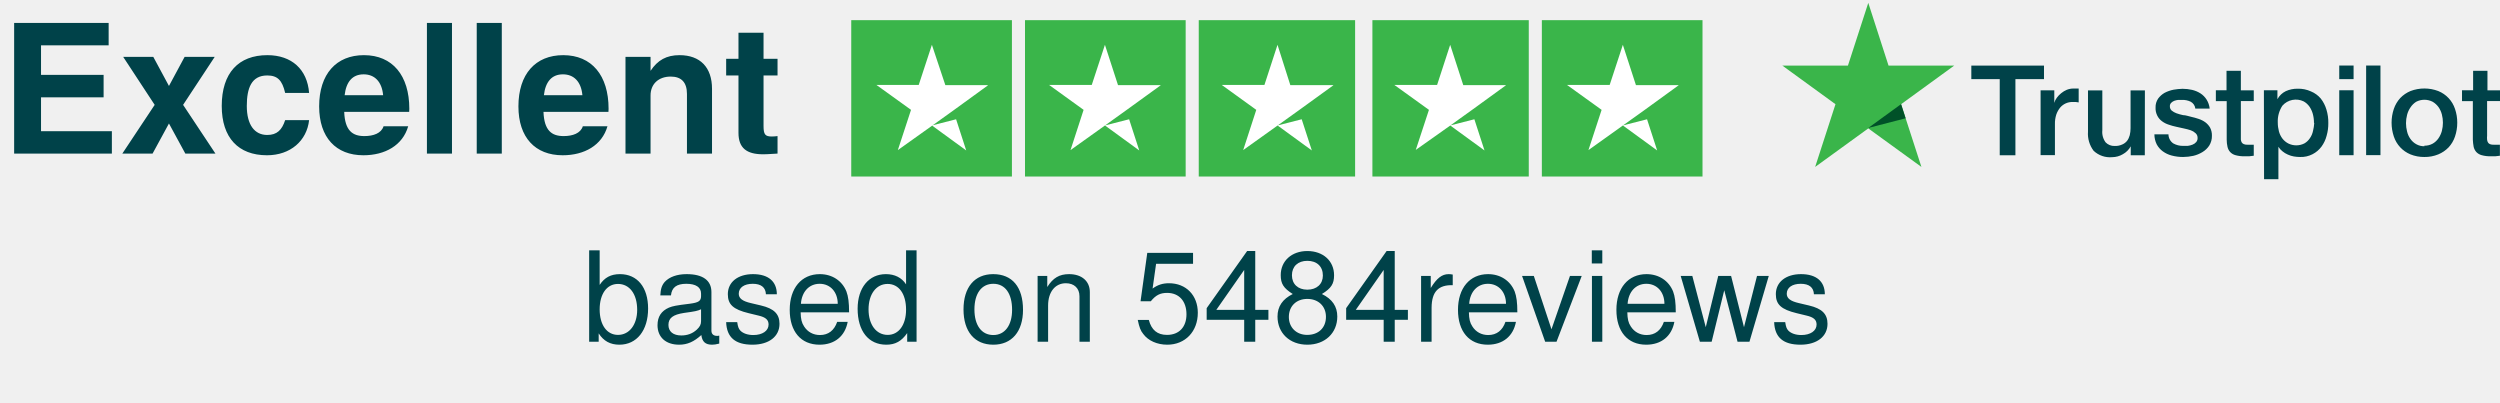
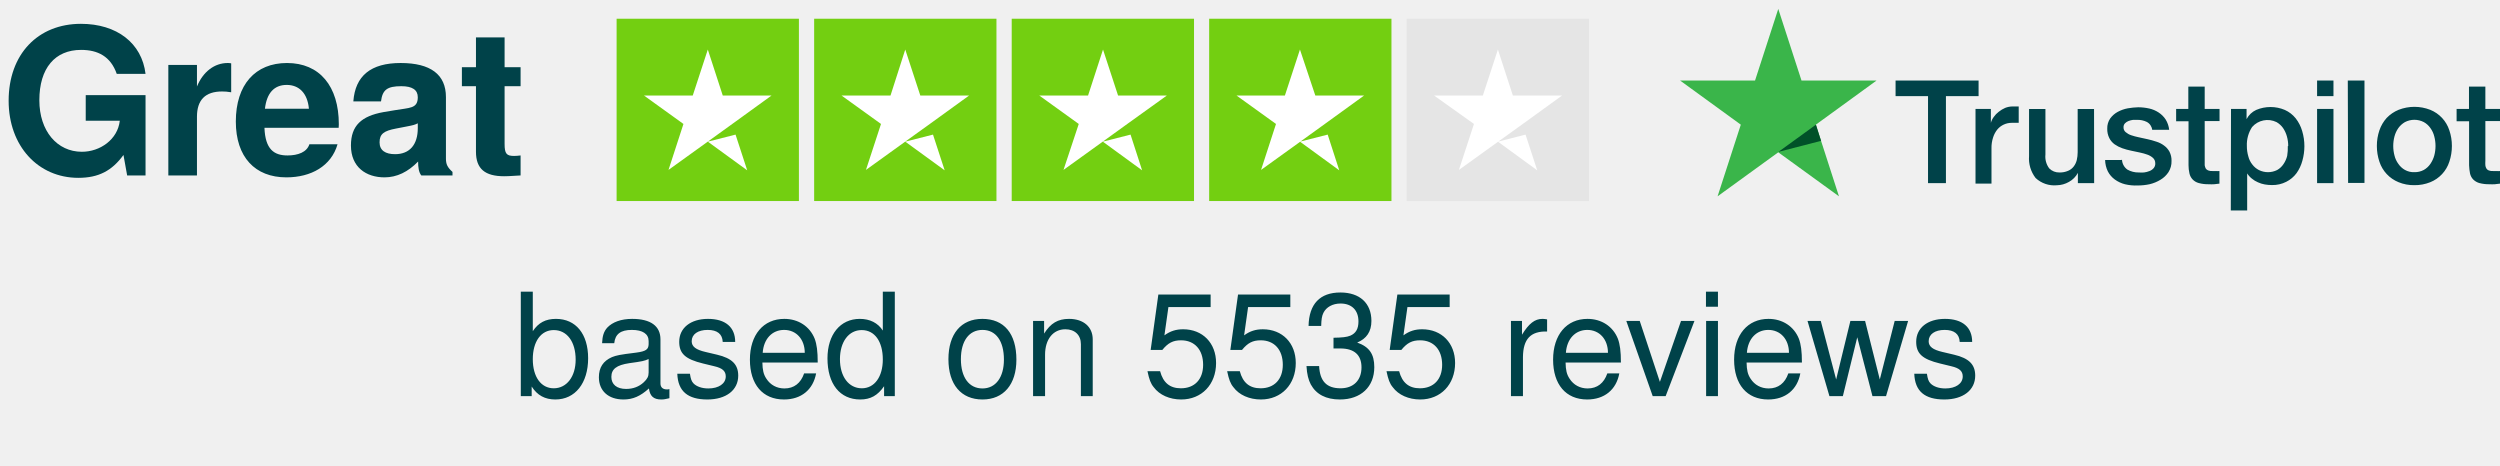
- <svg xmlns="http://www.w3.org/2000/svg" viewBox="0 0 279 44.87">
+ <svg xmlns="http://www.w3.org/2000/svg" viewBox="0 0 244.24 45.43">
  <defs>
-     <style>.cls-1,.cls-2,.cls-3{isolation:isolate;}.cls-2{font-size:20px;font-family:HelveticaNeue-Bold, Helvetica Neue;font-weight:700;}.cls-2,.cls-3,.cls-6{fill:#004249;}.cls-3{font-size:14px;font-family:Helvetica;}.cls-4{fill:#3ab54a;}.cls-5{fill:#fff;}.cls-7{fill:#005128;}</style>
+     <style>.cls-1,.cls-2,.cls-3{isolation:isolate;}.cls-2{font-size:14px;font-family:Helvetica;}.cls-2,.cls-3,.cls-5{fill:#004249;}.cls-3{font-size:20px;font-family:HelveticaNeue-Bold, Helvetica Neue;font-weight:700;}.cls-4{letter-spacing:-0.02em;}.cls-6{fill:#3ab54a;}.cls-7{fill:#005128;}.cls-8{fill:#73cf11;}.cls-9{fill:#e5e5e5;}.cls-10{fill:#fff;}</style>
  </defs>
-   <g id="Layer_2" data-name="Layer 2">
-     <g id="Layer_2-2" data-name="Layer 2">
-       <g id="Layer_1-2" data-name="Layer 1">
-         <g id="Excellent" class="cls-1">
-           <text class="cls-2" transform="translate(0 17.14)">Excellent</text>
-         </g>
-         <g id="based_on_5484reviews" data-name="based on 5484reviews" class="cls-1">
-           <text class="cls-3" transform="translate(65 38.14)">based on 5484reviews</text>
-         </g>
-         <g id="Trustpilot_ratings_5star-RGB" data-name="Trustpilot ratings 5star-RGB">
-           <rect id="Rectangle_7" data-name="Rectangle 7" class="cls-4" x="95" y="2.25" width="17.93" height="17.45" />
-           <rect id="Rectangle_8" data-name="Rectangle 8" class="cls-4" x="114.39" y="2.25" width="17.93" height="17.45" />
-           <rect id="Rectangle_9" data-name="Rectangle 9" class="cls-4" x="133.78" y="2.25" width="17.45" height="17.45" />
-           <rect id="Rectangle_10" data-name="Rectangle 10" class="cls-4" x="153.16" y="2.25" width="17.45" height="17.45" />
-           <rect id="Rectangle_11" data-name="Rectangle 11" class="cls-4" x="172.07" y="2.25" width="17.93" height="17.45" />
-           <g id="Group_9" data-name="Group 9">
-             <path id="Path_55" data-name="Path 55" class="cls-5" d="M104,14l2.7-.69,1.13,3.48Zm6.22-4.5H105.5L104,5l-1.47,4.48H97.81l3.86,2.78-1.47,4.49L104.06,14l2.37-1.7,3.83-2.78Z" />
-           </g>
-           <g id="Group_10" data-name="Group 10">
-             <path id="Path_56" data-name="Path 56" class="cls-5" d="M123.31,14l2.7-.69,1.13,3.48Zm6.22-4.5h-4.76L123.31,5l-1.47,4.48h-4.76l3.85,2.78-1.46,4.49L123.32,14l2.37-1.7,3.84-2.78Z" />
-           </g>
-           <g id="Group_11" data-name="Group 11">
-             <path id="Path_57" data-name="Path 57" class="cls-5" d="M142.57,14l2.7-.69,1.13,3.48Zm6.23-4.5H144L142.57,5l-1.46,4.48h-4.76l3.85,2.78-1.46,4.49L142.59,14l2.37-1.7,3.84-2.78Z" />
-           </g>
-           <g id="Group_12" data-name="Group 12">
-             <path id="Path_58" data-name="Path 58" class="cls-5" d="M161.84,14l2.7-.69,1.13,3.48Zm6.22-4.5H163.3L161.84,5l-1.46,4.48h-4.77l3.86,2.78L158,16.73,161.86,14l2.37-1.7,3.83-2.78Z" />
-           </g>
-           <g id="Group_13" data-name="Group 13">
-             <path id="Path_59" data-name="Path 59" class="cls-5" d="M181.11,14l2.7-.69,1.13,3.48Zm6.22-4.5h-4.76L181.11,5l-1.47,4.48h-4.76l3.86,2.78-1.47,4.49L181.12,14l2.38-1.7,3.83-2.78Z" />
-           </g>
-         </g>
-         <g id="Trustpilot_brandmark_gr-blk_RGB" data-name="Trustpilot brandmark gr-blk RGB">
-           <g id="Type">
-             <g id="Group_14" data-name="Group 14">
-               <path id="Path_60" data-name="Path 60" class="cls-6" d="M220,7.32h8.11V8.83h-3.19v8.5h-1.75V8.83H220V7.32Zm7.76,2.76h1.5v1.4h0a1.69,1.69,0,0,1,.28-.57,2.63,2.63,0,0,1,.49-.51,2.52,2.52,0,0,1,.63-.38,2,2,0,0,1,.72-.14l.39,0,.21,0v1.55a1.86,1.86,0,0,0-.34-.05,2.06,2.06,0,0,0-.35,0,1.82,1.82,0,0,0-.76.16,1.79,1.79,0,0,0-.62.47,2.59,2.59,0,0,0-.43.78,3.26,3.26,0,0,0-.15,1.07v3.45h-1.6V10.08Zm11.6,7.25h-1.57v-1h0a2.19,2.19,0,0,1-.88.88,2.36,2.36,0,0,1-1.18.33,2.66,2.66,0,0,1-2.08-.71,3.15,3.15,0,0,1-.63-2.14v-4.6h1.6v4.45a1.92,1.92,0,0,0,.37,1.35,1.33,1.33,0,0,0,1,.4,1.85,1.85,0,0,0,.84-.16,1.4,1.4,0,0,0,.55-.41,1.83,1.83,0,0,0,.3-.63,3.39,3.39,0,0,0,.09-.78V10.09h1.6ZM242,15a1.24,1.24,0,0,0,.53,1,2.16,2.16,0,0,0,1.11.28,4.36,4.36,0,0,0,.51,0,2.15,2.15,0,0,0,.54-.14,1,1,0,0,0,.41-.29.67.67,0,0,0,.15-.49.66.66,0,0,0-.23-.5,1.51,1.51,0,0,0-.53-.32,6.93,6.93,0,0,0-.75-.2l-.86-.19a6.46,6.46,0,0,1-.86-.24,2.48,2.48,0,0,1-.74-.38,1.7,1.7,0,0,1-.52-.61,1.82,1.82,0,0,1-.2-.92,1.67,1.67,0,0,1,.29-1,2.32,2.32,0,0,1,.72-.64,3.76,3.76,0,0,1,1-.35,7,7,0,0,1,1-.1,4.81,4.81,0,0,1,1.07.12,3.06,3.06,0,0,1,.93.39,2.3,2.3,0,0,1,.69.7,2.33,2.33,0,0,1,.34,1H245a1,1,0,0,0-.52-.77,2.08,2.08,0,0,0-1-.2l-.4,0a2.07,2.07,0,0,0-.43.1,1,1,0,0,0-.35.23.5.5,0,0,0-.14.39.6.6,0,0,0,.2.47,1.86,1.86,0,0,0,.53.3,5.26,5.26,0,0,0,.75.21c.29,0,.58.12.87.18a7.76,7.76,0,0,1,.86.24,2.65,2.65,0,0,1,.75.38,2,2,0,0,1,.53.6,1.88,1.88,0,0,1,.2.9,2,2,0,0,1-.3,1.1,2.34,2.34,0,0,1-.77.73,3.47,3.47,0,0,1-1,.41,5.54,5.54,0,0,1-1.14.13,4.91,4.91,0,0,1-1.27-.16,2.92,2.92,0,0,1-1-.47,2.33,2.33,0,0,1-.68-.78,2.56,2.56,0,0,1-.26-1.12H242Zm5.27-4.93h1.21V7.9h1.6v2.18h1.44v1.2h-1.44v3.87c0,.15,0,.29,0,.44a.87.87,0,0,0,.1.31.5.5,0,0,0,.24.19,1,1,0,0,0,.42.06h.34l.34,0v1.23l-.52.06a4.36,4.36,0,0,1-.51,0,3.48,3.48,0,0,1-1-.12,1.26,1.26,0,0,1-.6-.35,1.25,1.25,0,0,1-.3-.58,3.63,3.63,0,0,1-.09-.8V11.29h-1.21V10.08Zm5.38,0h1.51v1h0a2.1,2.1,0,0,1,.94-.9,3.11,3.11,0,0,1,1.31-.27,3.34,3.34,0,0,1,1.49.3A2.86,2.86,0,0,1,259,11a3.68,3.68,0,0,1,.63,1.23,4.81,4.81,0,0,1,.21,1.5,4.86,4.86,0,0,1-.19,1.42,3.54,3.54,0,0,1-.57,1.21,2.86,2.86,0,0,1-1,.85,2.78,2.78,0,0,1-1.39.31,4.14,4.14,0,0,1-.7-.06,2.74,2.74,0,0,1-.67-.21,2.39,2.39,0,0,1-.59-.36,1.87,1.87,0,0,1-.46-.51h0V20h-1.6Zm5.59,3.64a3.83,3.83,0,0,0-.13-1,2.78,2.78,0,0,0-.38-.82,2,2,0,0,0-.63-.57,2,2,0,0,0-2.39.48,3.17,3.17,0,0,0-.51,1.87,3.83,3.83,0,0,0,.13,1,2.36,2.36,0,0,0,.4.81,2,2,0,0,0,.64.53,2,2,0,0,0,1.79,0,1.81,1.81,0,0,0,.62-.58,2.17,2.17,0,0,0,.35-.81A4.92,4.92,0,0,0,258.27,13.72Zm2.82-6.4h1.6V8.83h-1.6Zm0,2.76h1.6v7.25h-1.6Zm3-2.76h1.6v10h-1.6Zm6.5,10.21a4,4,0,0,1-1.55-.29,3.26,3.26,0,0,1-1.86-2,4.84,4.84,0,0,1,0-3.07,3.45,3.45,0,0,1,.71-1.21,3.38,3.38,0,0,1,1.15-.79,4.36,4.36,0,0,1,3.1,0,3.25,3.25,0,0,1,1.87,2,4.67,4.67,0,0,1,.25,1.53,4.78,4.78,0,0,1-.25,1.54,3.36,3.36,0,0,1-.71,1.21,3.42,3.42,0,0,1-1.16.79,3.92,3.92,0,0,1-1.55.29Zm0-1.26a1.86,1.86,0,0,0,.93-.23,2,2,0,0,0,.64-.59,2.67,2.67,0,0,0,.38-.82,3.66,3.66,0,0,0,0-1.86,2.55,2.55,0,0,0-.38-.82,2.22,2.22,0,0,0-.64-.58,2,2,0,0,0-1.85,0A2.14,2.14,0,0,0,269,12a2.53,2.53,0,0,0-.37.82,3.66,3.66,0,0,0,0,1.86,2.35,2.35,0,0,0,.37.82,1.93,1.93,0,0,0,.65.59,1.75,1.75,0,0,0,.92.23Zm4.13-6.19H276V7.9h1.6v2.18H279v1.2h-1.44v3.87a2.16,2.16,0,0,0,0,.44.71.71,0,0,0,.1.31.43.43,0,0,0,.23.19,1,1,0,0,0,.42.06h.34l.34,0v1.23l-.51.06-.52,0a3.52,3.52,0,0,1-1-.12,1.31,1.31,0,0,1-.6-.35,1.35,1.35,0,0,1-.3-.58,5.44,5.44,0,0,1-.09-.8V11.29h-1.21V10.08Z" />
-             </g>
-           </g>
-           <g id="Star">
-             <path id="Path_61" data-name="Path 61" class="cls-4" d="M218.09,7.32h-7.33l-2.26-7-2.27,7h-7.32l5.93,4.31-2.27,7,5.93-4.3,5.93,4.3-2.27-7Z" />
-             <path id="Path_62" data-name="Path 62" class="cls-7" d="M212.67,13.2l-.51-1.58-3.66,2.66Z" />
-           </g>
-         </g>
+   <g id="Layer_2-2">
+     <text class="cls-2" transform="translate(50.13 38.7)" id="based_on_5484reviews">based on 5535 reviews</text>
+     <text class="cls-3" transform="translate(0 17.14)" id="Excellent">G<tspan class="cls-4" x="15.18" y="0">r</tspan>
+       <tspan x="22.6" y="0">eat</tspan>
+     </text>
+     <g id="Trustpilot_brandmark_gr-blk_RGB">
+       <path id="Path_60" class="cls-5" d="M185.19 7.87h8.11v1.52h-3.19v8.5h-1.75v-8.5h-3.17v-1.52zm7.81 2.77h1.5v1.36a1.69 1.69 0 0 1 .28-.57 2.16 2.16 0 0 1 .49-.51 2.71 2.71 0 0 1 .63-.38 2 2 0 0 1 .72-.14h.38a1.46 1.46 0 0 0 .22 0v1.6h-.7a1.83 1.83 0 0 0-.76.17 1.79 1.79 0 0 0-.62.47 2.36 2.36 0 0 0-.42.78 3.19 3.19 0 0 0-.16 1.07v3.45h-1.56v-7.3zm11.59 7.25h-1.59v-1a2.17 2.17 0 0 1-.87.88 2.47 2.47 0 0 1-1.19.33 2.67 2.67 0 0 1-2.07-.71 3.11 3.11 0 0 1-.64-2.14v-4.6h1.6v4.45a1.92 1.92 0 0 0 .37 1.35 1.35 1.35 0 0 0 1 .4 2 2 0 0 0 .84-.16 1.33 1.33 0 0 0 .55-.42 1.7 1.7 0 0 0 .3-.62 3.39 3.39 0 0 0 .09-.78v-4.22h1.6zm2.72-2.32a1.25 1.25 0 0 0 .53 1 2.16 2.16 0 0 0 1.11.28 4.36 4.36 0 0 0 .51 0 2.15 2.15 0 0 0 .54-.14 1 1 0 0 0 .41-.29.67.67 0 0 0 .15-.49.68.68 0 0 0-.22-.5 1.64 1.64 0 0 0-.54-.32 5.26 5.26 0 0 0-.75-.21l-.85-.18a6.59 6.59 0 0 1-.87-.24 3.05 3.05 0 0 1-.74-.38 1.7 1.7 0 0 1-.52-.61 1.93 1.93 0 0 1-.2-.92 1.67 1.67 0 0 1 .29-1 2.25 2.25 0 0 1 .73-.64 3.37 3.37 0 0 1 1-.35 7.18 7.18 0 0 1 1-.1 5 5 0 0 1 1.08.12 2.78 2.78 0 0 1 .92.39 2.39 2.39 0 0 1 .69.69 2.41 2.41 0 0 1 .34 1h-1.66a1 1 0 0 0-.53-.77 2 2 0 0 0-.94-.2h-.4a2.18 2.18 0 0 0-.44.11 1 1 0 0 0-.35.23.53.53 0 0 0-.14.38.58.58 0 0 0 .21.48 1.62 1.62 0 0 0 .53.3 6.21 6.21 0 0 0 .74.2l.87.19a7.76 7.76 0 0 1 .86.24 2.41 2.41 0 0 1 .75.38 1.8 1.8 0 0 1 .53.6 1.88 1.88 0 0 1 .2.9 1.94 1.94 0 0 1-.3 1.1 2.4 2.4 0 0 1-.76.73 3.64 3.64 0 0 1-1.09.45 5.45 5.45 0 0 1-1.14.12 4.51 4.51 0 0 1-1.26-.12 2.92 2.92 0 0 1-1-.47 2.29 2.29 0 0 1-.67-.78 2.71 2.71 0 0 1-.27-1.12h1.62zm5.27-4.93h1.21v-2.18h1.6v2.18h1.45v1.19h-1.45v4.32a1.12 1.12 0 0 0 .1.31.5.5 0 0 0 .24.19 1 1 0 0 0 .42.06h.34a2 2 0 0 0 .34 0v1.23l-.52.06a4.36 4.36 0 0 1-.51 0 3.48 3.48 0 0 1-1-.12 1.28 1.28 0 0 1-.6-.36 1.24 1.24 0 0 1-.3-.58 3.57 3.57 0 0 1-.09-.8v-4.29h-1.21v-1.21zm5.38 0h1.52v1a2 2 0 0 1 .94-.9 3.58 3.58 0 0 1 2.8 0 2.86 2.86 0 0 1 1.06.82 3.68 3.68 0 0 1 .63 1.23 5.09 5.09 0 0 1 .22 1.5 5.24 5.24 0 0 1-.2 1.42 3.73 3.73 0 0 1-.57 1.21 2.8 2.8 0 0 1-1 .84 2.94 2.94 0 0 1-1.4.32 4.14 4.14 0 0 1-.7-.06 2.74 2.74 0 0 1-.67-.21 2.39 2.39 0 0 1-.59-.36 2 2 0 0 1-.46-.51v3.62h-1.6zm5.59 3.63a3.4 3.4 0 0 0-.13-.95 2.78 2.78 0 0 0-.38-.82 2 2 0 0 0-.63-.57 2 2 0 0 0-2.39.48 3.14 3.14 0 0 0-.51 1.86 3.49 3.49 0 0 0 .14 1 2.05 2.05 0 0 0 .4.81 1.9 1.9 0 0 0 .63.53 2 2 0 0 0 1.79 0 1.81 1.81 0 0 0 .62-.58 2.45 2.45 0 0 0 .36-.81 4.92 4.92 0 0 0 .06-.95zm2.82-6.4h1.6v1.52h-1.6zm0 2.77h1.6v7.25h-1.6zm3-2.77h1.63v10h-1.6zm6.5 10.22a3.87 3.87 0 0 1-1.54-.29 3.25 3.25 0 0 1-1.87-2 4.78 4.78 0 0 1-.25-1.54 4.67 4.67 0 0 1 .25-1.53 3.51 3.51 0 0 1 .71-1.21 3.42 3.42 0 0 1 1.16-.79 4.25 4.25 0 0 1 3.1 0 3.23 3.23 0 0 1 1.86 2 4.67 4.67 0 0 1 .25 1.53 4.78 4.78 0 0 1-.25 1.54 3.22 3.22 0 0 1-1.86 2 4 4 0 0 1-1.56.29zm0-1.27a1.85 1.85 0 0 0 .93-.22 1.91 1.91 0 0 0 .64-.59 2.78 2.78 0 0 0 .38-.82 3.66 3.66 0 0 0 0-1.86 2.36 2.36 0 0 0-.38-.82 1.88 1.88 0 0 0-.64-.58 2 2 0 0 0-1.85 0 2.1 2.1 0 0 0-.64.58 2.55 2.55 0 0 0-.38.82 3.66 3.66 0 0 0 0 1.86 2.28 2.28 0 0 0 .38.82 1.91 1.91 0 0 0 .64.59 1.74 1.74 0 0 0 .92.22zm4.13-6.18h1.21v-2.18h1.6v2.18h1.44v1.19h-1.44v3.88a3.31 3.31 0 0 0 0 .44.71.71 0 0 0 .1.31.43.43 0 0 0 .23.19 1 1 0 0 0 .43.06h.33a1.86 1.86 0 0 0 .34 0v1.23l-.51.06a4.53 4.53 0 0 1-.52 0 3.56 3.56 0 0 1-1-.12 1.38 1.38 0 0 1-.6-.36 1.24 1.24 0 0 1-.3-.58 5.29 5.29 0 0 1-.09-.8v-4.29h-1.22v-1.21z" />
+       <g id="Star">
+         <path id="Path_61" class="cls-6" d="M183.33 7.87h-7.33l-2.27-7-2.27 7h-7.32l5.93 4.31-2.27 7 5.93-4.3 5.93 4.3-2.26-7z" />
+         <path id="Path_62" class="cls-7" d="M177.91 13.76l-.5-1.58-3.67 2.66z" />
      </g>
    </g>
+     <path class="cls-8" d="M60.24 1.83h17.81v17.81h-17.81zM79.54 1.83h17.81v17.81h-17.81zM98.84 1.83h17.81v17.81h-17.81zM118.13 1.83h17.81v17.81h-17.81z" />
+     <path class="cls-9" d="M137.43 1.83h17.81v17.81h-17.81z" />
+     <path class="cls-10" d="M69.15 13.84l2.71-.69 1.14 3.49zm6.23-4.51h-4.77l-1.46-4.49-1.47 4.49h-4.77l3.86 2.78-1.46 4.49 3.86-2.78 2.37-1.71 3.84-2.78zM88.44 13.84l2.71-.69 1.14 3.49zm6.24-4.51h-4.77l-1.47-4.49-1.44 4.49h-4.79l3.86 2.78-1.47 4.49 3.86-2.78 2.38-1.71 3.84-2.78zM107.74 13.84l2.71-.69 1.13 3.49zm6.26-4.51h-4.77l-1.47-4.49-1.46 4.49h-4.77l3.86 2.78-1.49 4.49 3.86-2.78 2.37-1.71 3.87-2.78zM127 13.84l2.71-.69 1.13 3.49zm6.23-4.51h-4.73l-1.5-4.49-1.47 4.49h-4.73l3.86 2.78-1.46 4.49 3.86-2.78 2.37-1.71 3.84-2.78zM146.34 13.84l2.7-.69 1.14 3.49zm6.23-4.51h-4.77l-1.46-4.49-1.47 4.49h-4.77l3.9 2.78-1.47 4.49 3.86-2.78 2.38-1.71 3.84-2.78z" />
  </g>
</svg>
